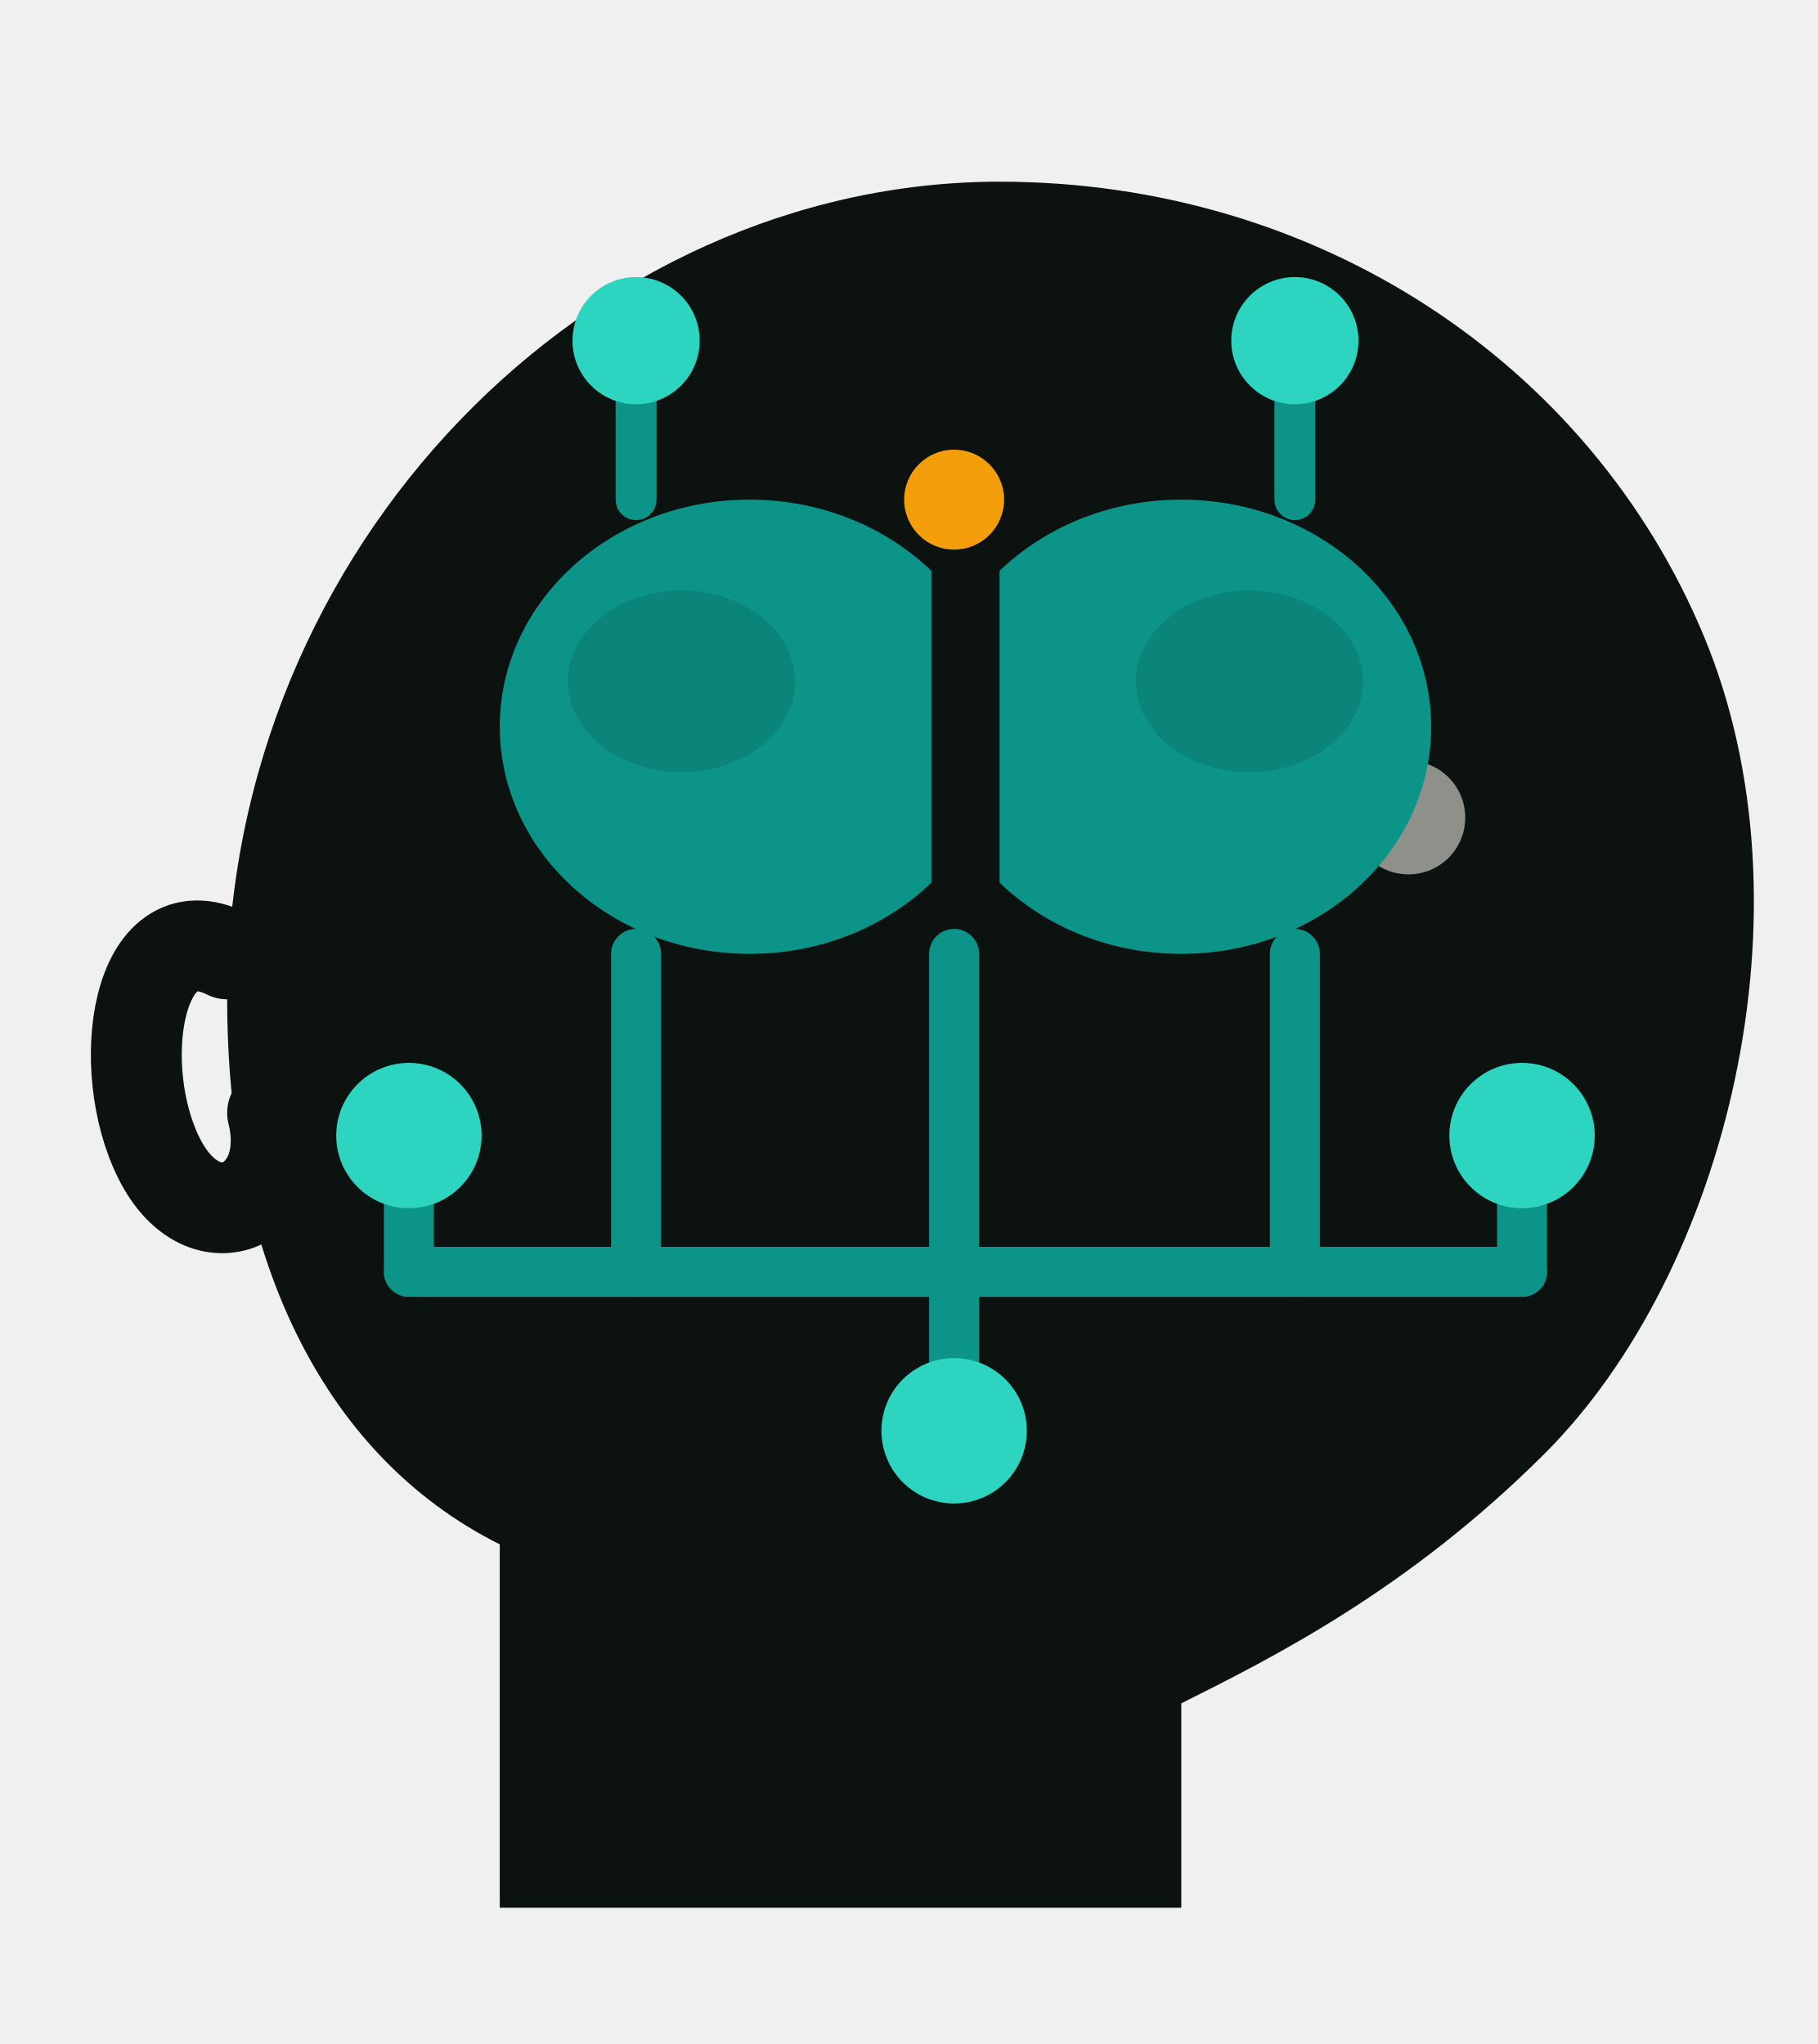
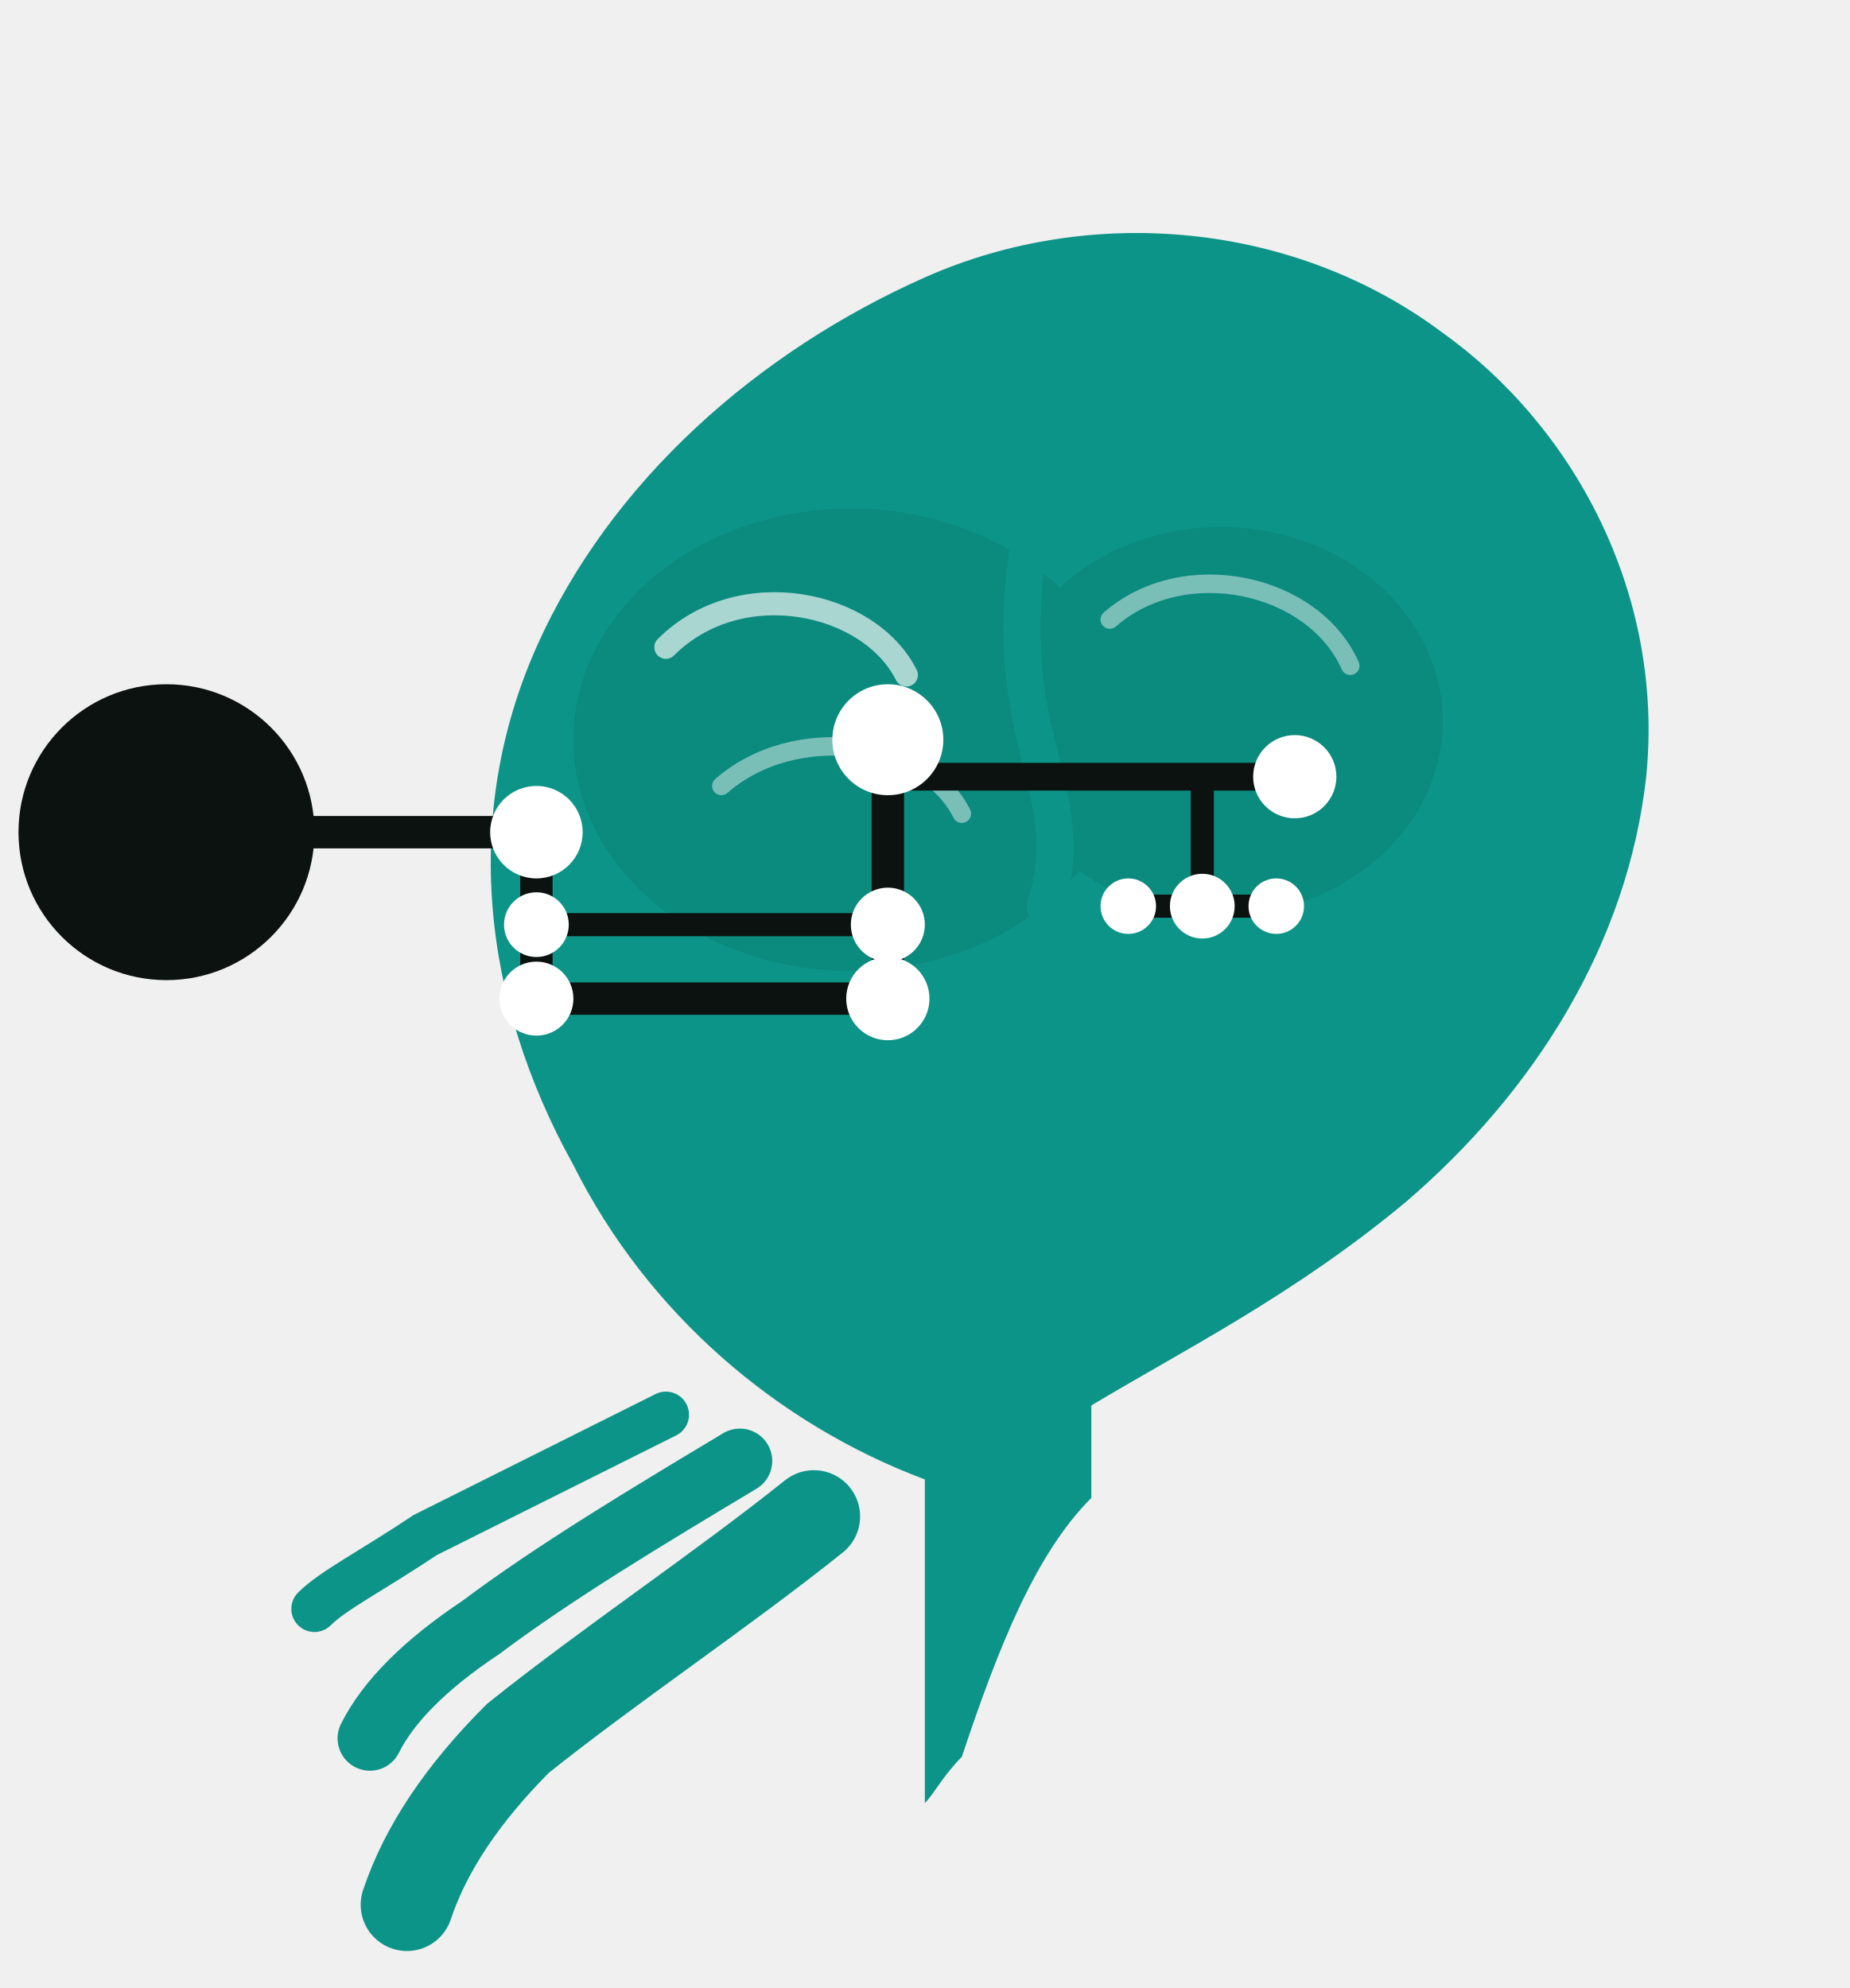
- <svg xmlns="http://www.w3.org/2000/svg" viewBox="0 0 80 90" fill="none">
-   <path d="M22 84 L22 68        C14 64 10 55 10 44        C10 24 26 8 44 8        C58 8 70 16 75 28        C80 40 76 56 68 64        C62 70 56 73 52 75        L52 84 Z" fill="#0c1210" />
-   <path d="M10 42 C6 40 5 47 7 51 C9 55 13 53 12 49" stroke="#0c1210" stroke-width="4" stroke-linecap="round" fill="none" />
-   <circle cx="62" cy="36" r="2.5" fill="#fdf8f0" opacity="0.55" />
-   <ellipse cx="33" cy="32" rx="11" ry="10" fill="#0d9488" />
-   <ellipse cx="52" cy="32" rx="11" ry="10" fill="#0d9488" />
-   <rect x="41" y="22" width="3" height="20" fill="#0c1210" />
-   <ellipse cx="30" cy="30" rx="5" ry="4" fill="#0a7c72" opacity="0.6" />
-   <ellipse cx="55" cy="30" rx="5" ry="4" fill="#0a7c72" opacity="0.6" />
-   <line x1="28" y1="42" x2="28" y2="56" stroke="#0d9488" stroke-width="2.2" stroke-linecap="round" />
-   <line x1="42" y1="42" x2="42" y2="63" stroke="#0d9488" stroke-width="2.2" stroke-linecap="round" />
-   <line x1="57" y1="42" x2="57" y2="56" stroke="#0d9488" stroke-width="2.2" stroke-linecap="round" />
-   <line x1="18" y1="56" x2="67" y2="56" stroke="#0d9488" stroke-width="2.2" stroke-linecap="round" />
-   <line x1="18" y1="50" x2="18" y2="56" stroke="#0d9488" stroke-width="2.2" stroke-linecap="round" />
-   <line x1="67" y1="50" x2="67" y2="56" stroke="#0d9488" stroke-width="2.2" stroke-linecap="round" />
-   <line x1="28" y1="22" x2="28" y2="15" stroke="#0d9488" stroke-width="1.8" stroke-linecap="round" />
-   <line x1="57" y1="22" x2="57" y2="15" stroke="#0d9488" stroke-width="1.8" stroke-linecap="round" />
-   <circle cx="18" cy="50" r="3.2" fill="#2dd4bf" />
-   <circle cx="67" cy="50" r="3.2" fill="#2dd4bf" />
-   <circle cx="42" cy="63" r="3.2" fill="#2dd4bf" />
-   <circle cx="28" cy="15" r="2.8" fill="#2dd4bf" />
-   <circle cx="57" cy="15" r="2.8" fill="#2dd4bf" />
-   <circle cx="42" cy="22" r="2.2" fill="#f59e0b" />
+ <svg xmlns="http://www.w3.org/2000/svg" viewBox="0 0 200 215" fill="none">
+   <path d="M 100 195        L 100 160        C 84 154 70 142 62 126        C 52 108 50 88 58 70        C 66 52 82 38 100 30        C 118 22 140 24 156 36        C 170 46 180 64 178 84        C 176 102 166 118 152 130        C 140 140 128 146 118 152        L 118 162        C 112 168 108 178 104 190        C 102 192 101 194 100 195 Z" fill="#0d9488" />
+   <path d="M 88 164 C 78 172 66 180 56 188 C 50 194 46 200 44 206" stroke="#0d9488" stroke-width="10" stroke-linecap="round" fill="none" />
+   <path d="M 80 158 C 70 164 60 170 52 176 C 46 180 42 184 40 188" stroke="#0d9488" stroke-width="7" stroke-linecap="round" fill="none" />
+   <path d="M 72 153 C 62 158 54 162 46 166 C 40 170 36 172 34 174" stroke="#0d9488" stroke-width="5" stroke-linecap="round" fill="none" />
+   <ellipse cx="92" cy="80" rx="30" ry="25" fill="#0b8a7e" />
+   <ellipse cx="132" cy="78" rx="24" ry="21" fill="#0b8a7e" />
+   <path d="M 112 55 C 110 64 110 72 112 80 C 114 88 115 92 113 98" stroke="#0d9488" stroke-width="4" fill="none" stroke-linecap="round" />
+   <path d="M 72 70 C 80 62 94 65 98 73" stroke="white" stroke-width="2.5" fill="none" stroke-linecap="round" opacity="0.65" />
+   <path d="M 78 85 C 86 78 100 80 104 88" stroke="white" stroke-width="2" fill="none" stroke-linecap="round" opacity="0.45" />
+   <path d="M 120 67 C 128 60 142 63 146 72" stroke="white" stroke-width="2" fill="none" stroke-linecap="round" opacity="0.45" />
+   <line x1="96" y1="80" x2="96" y2="108" stroke="#0c1210" stroke-width="3.5" stroke-linecap="round" />
+   <line x1="58" y1="108" x2="96" y2="108" stroke="#0c1210" stroke-width="3.5" stroke-linecap="round" />
+   <line x1="58" y1="90" x2="58" y2="108" stroke="#0c1210" stroke-width="3.5" stroke-linecap="round" />
+   <line x1="22" y1="90" x2="58" y2="90" stroke="#0c1210" stroke-width="3.5" stroke-linecap="round" />
+   <line x1="58" y1="100" x2="96" y2="100" stroke="#0c1210" stroke-width="2.5" stroke-linecap="round" />
+   <line x1="96" y1="84" x2="140" y2="84" stroke="#0c1210" stroke-width="3" stroke-linecap="round" />
+   <line x1="130" y1="84" x2="130" y2="98" stroke="#0c1210" stroke-width="2.5" stroke-linecap="round" />
+   <line x1="122" y1="98" x2="138" y2="98" stroke="#0c1210" stroke-width="2.5" stroke-linecap="round" />
+   <circle cx="96" cy="80" r="6" fill="white" />
+   <circle cx="96" cy="100" r="4" fill="white" />
+   <circle cx="96" cy="108" r="4.5" fill="white" />
+   <circle cx="58" cy="90" r="5" fill="white" />
+   <circle cx="58" cy="100" r="3.5" fill="white" />
+   <circle cx="58" cy="108" r="4" fill="white" />
+   <circle cx="140" cy="84" r="4.5" fill="white" />
+   <circle cx="130" cy="98" r="3.5" fill="white" />
+   <circle cx="122" cy="98" r="3" fill="white" />
+   <circle cx="138" cy="98" r="3" fill="white" />
+   <circle cx="18" cy="90" r="16" fill="#0c1210" />
</svg>
